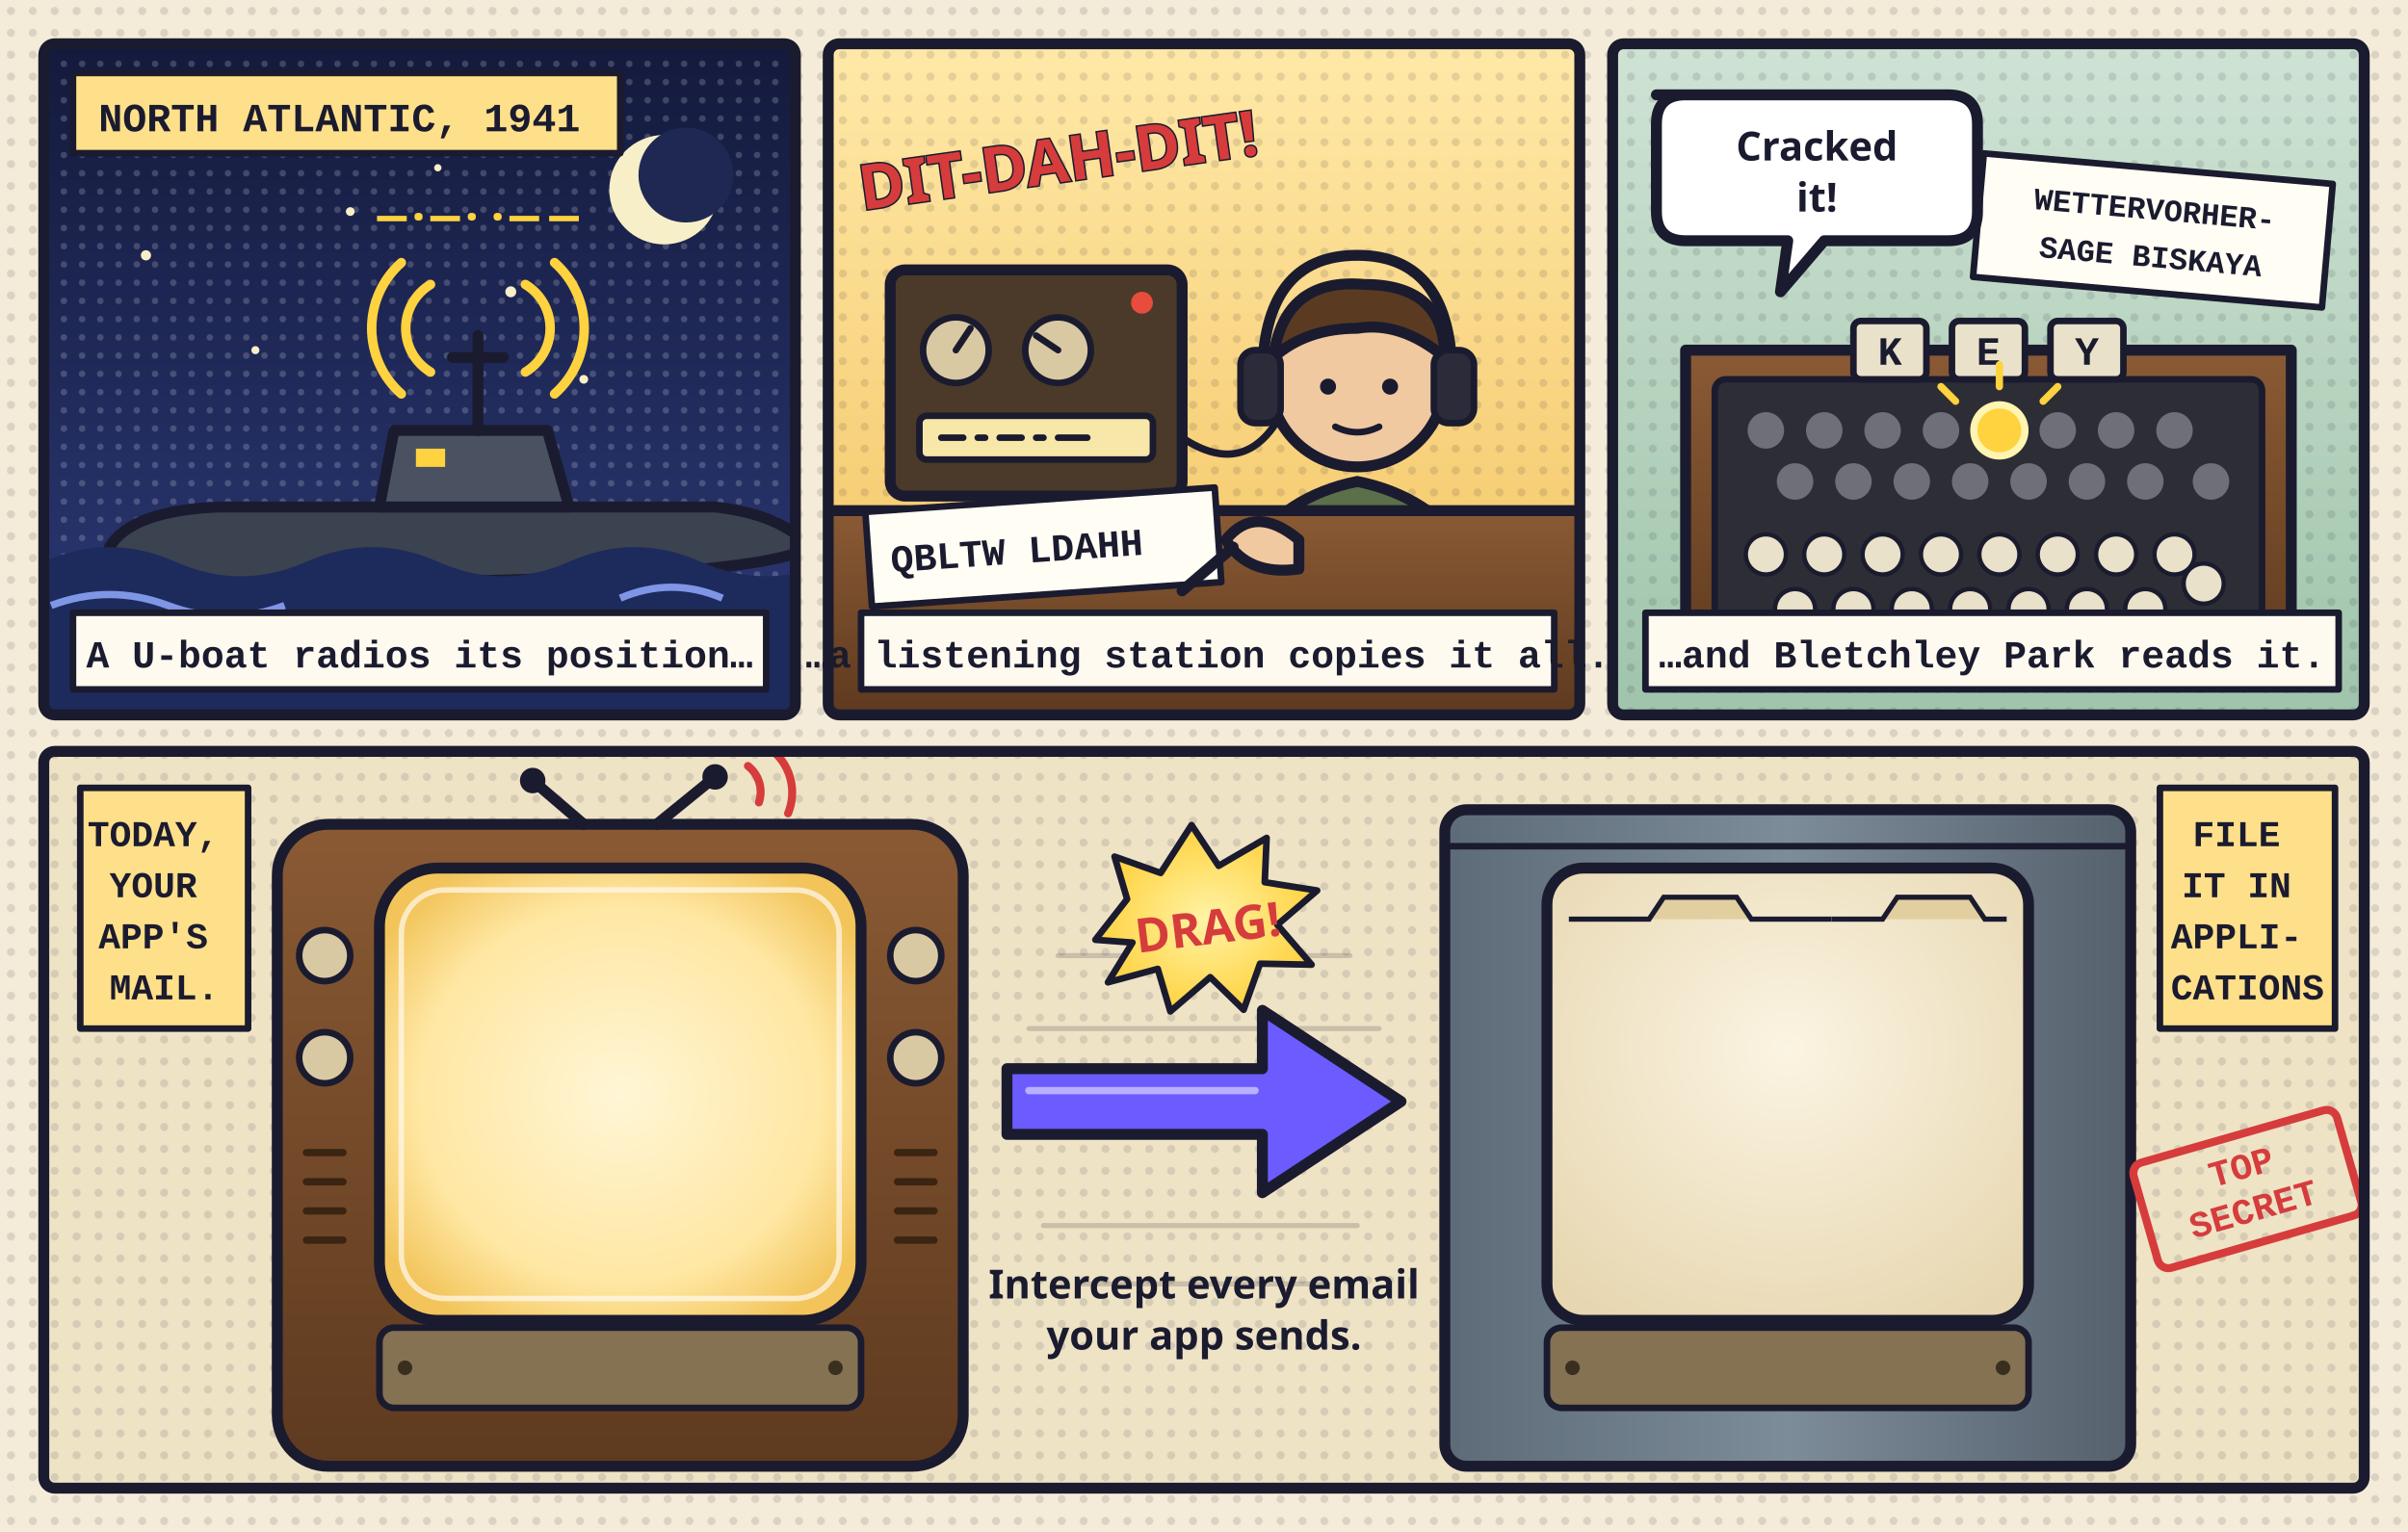
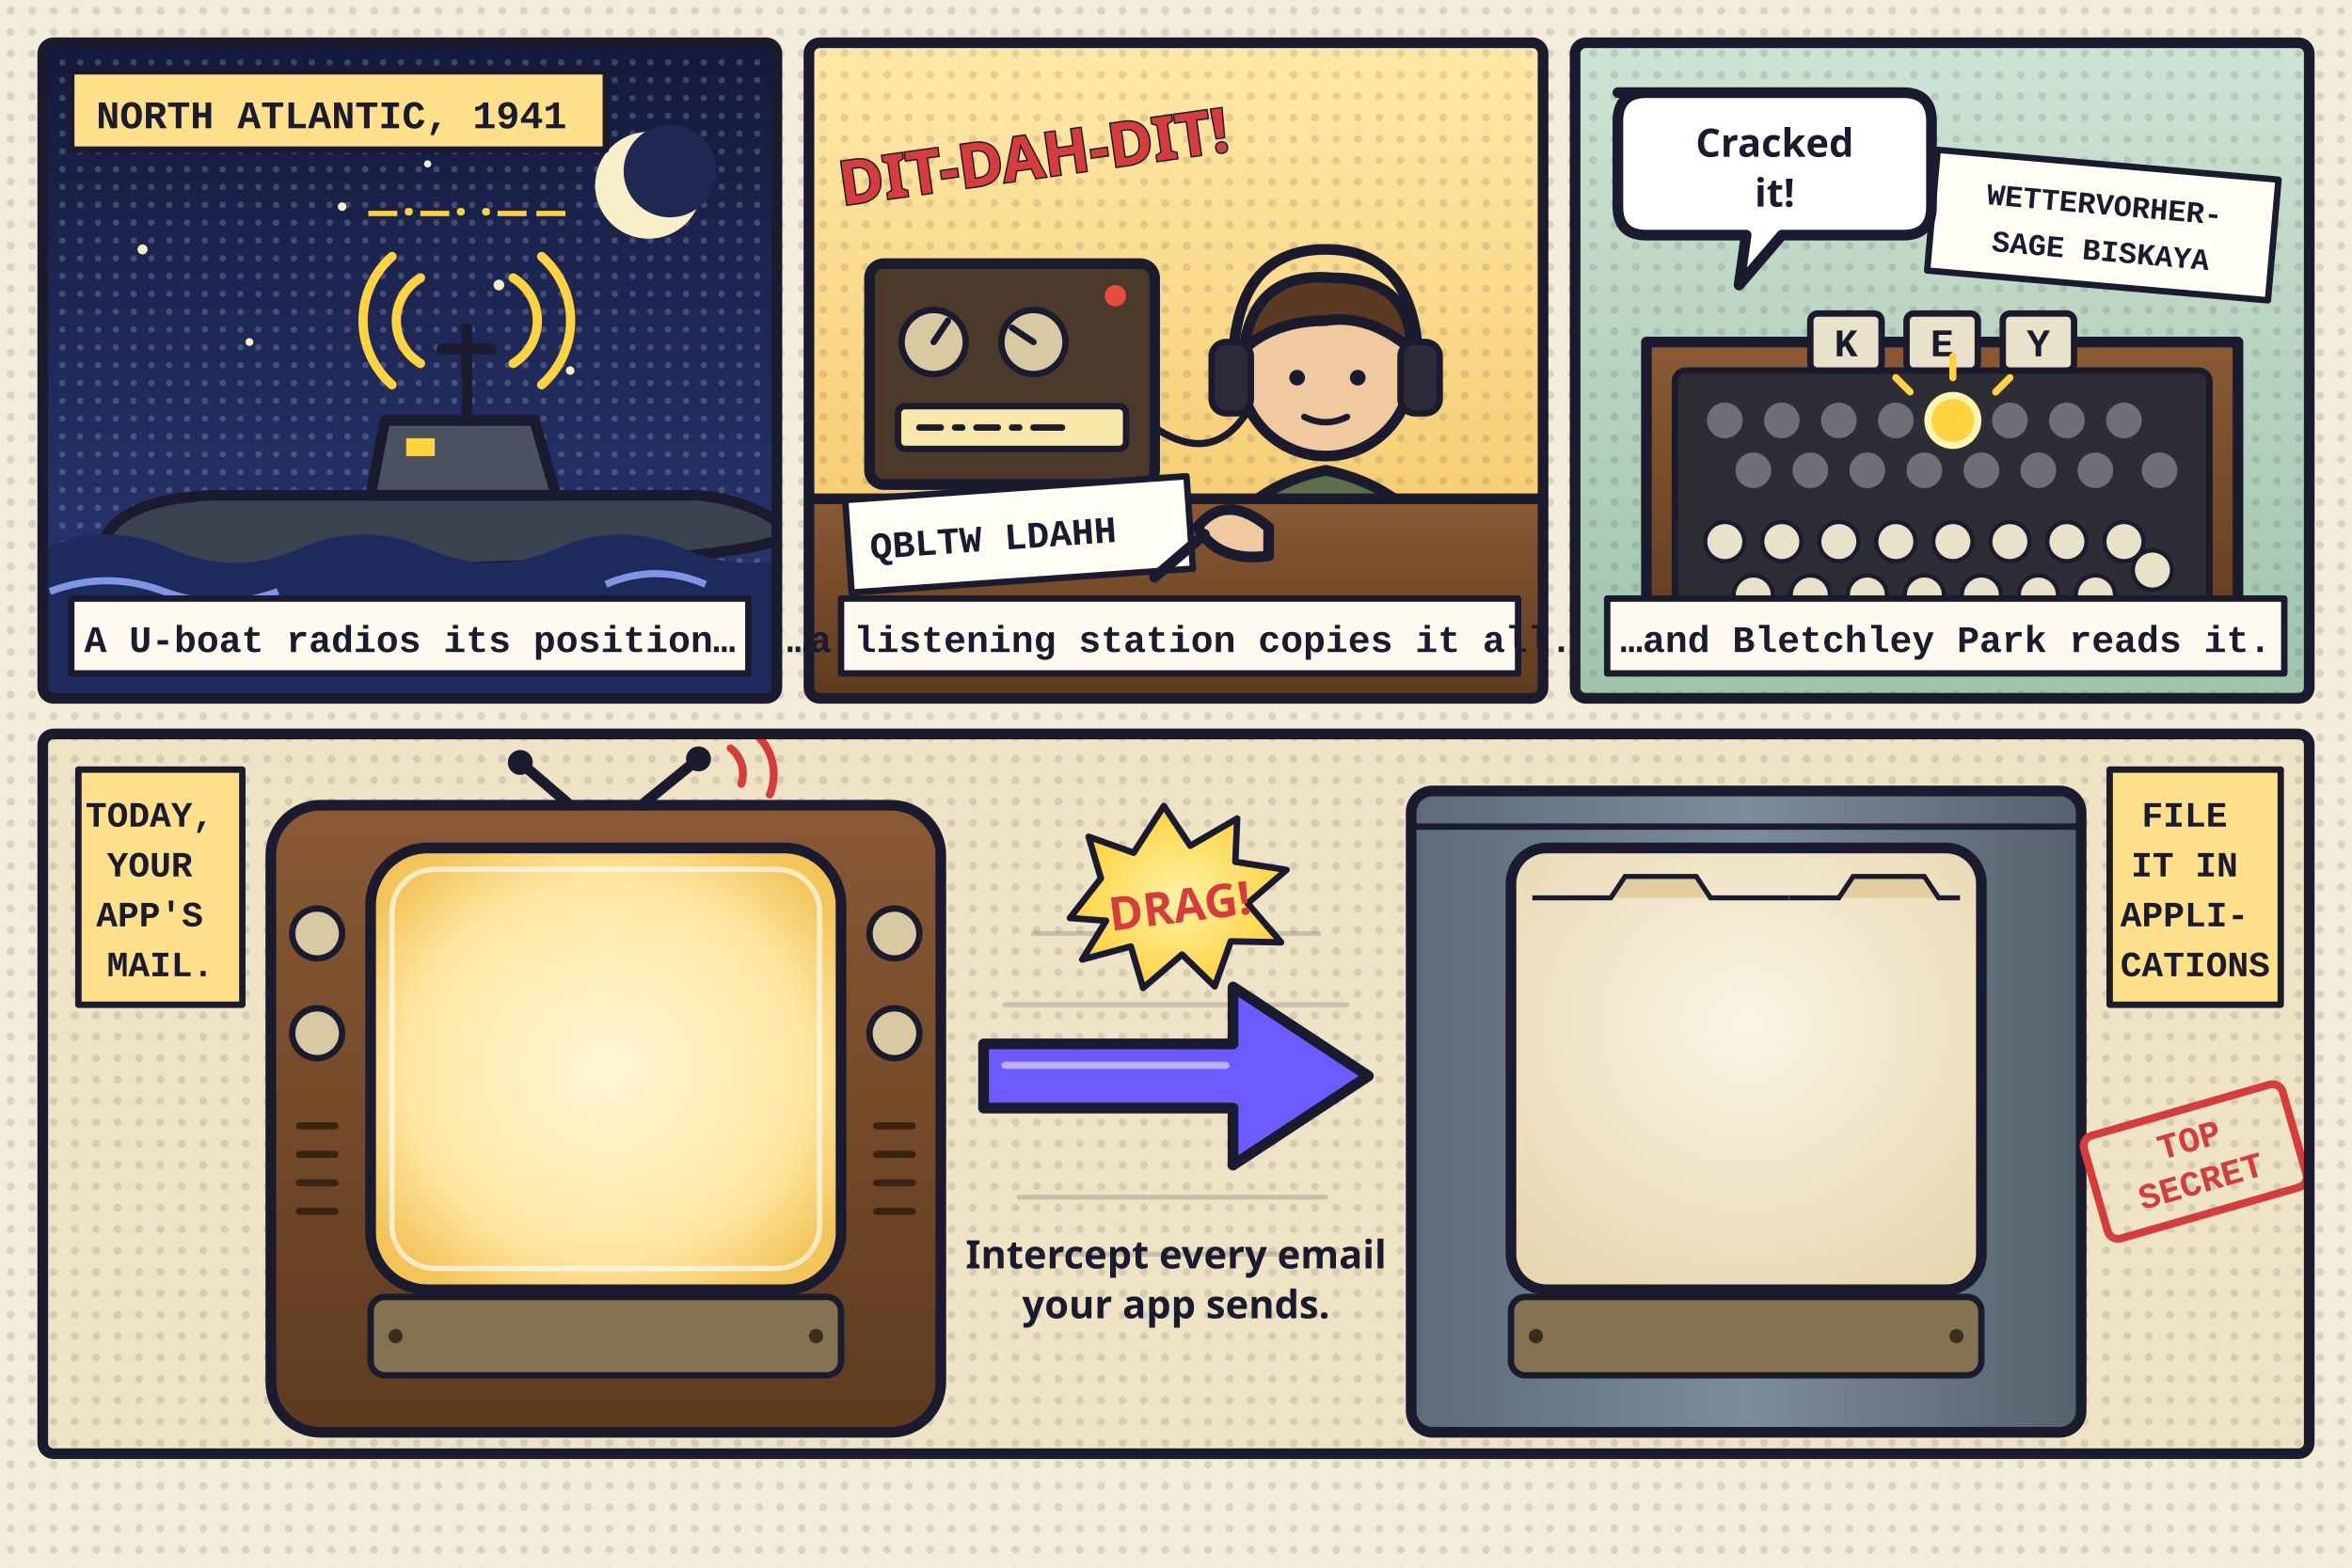
- <svg xmlns="http://www.w3.org/2000/svg" width="660" height="420" viewBox="0 0 660 420">
+ <svg xmlns="http://www.w3.org/2000/svg" width="660" height="440" viewBox="0 0 660 440">
  <defs>
    <pattern id="dots" width="6" height="6" patternUnits="userSpaceOnUse">
      <circle cx="3" cy="3" r="1.1" fill="#1b1b2f" opacity="0.12" />
    </pattern>
    <pattern id="dots-light" width="5" height="5" patternUnits="userSpaceOnUse">
      <circle cx="2.5" cy="2.5" r="0.9" fill="#ffffff" opacity="0.18" />
    </pattern>
    <linearGradient id="night" x1="0" y1="0" x2="0" y2="1">
      <stop offset="0" stop-color="#141a3c" />
      <stop offset="1" stop-color="#2c3a78" />
    </linearGradient>
    <linearGradient id="lamp" x1="0" y1="0" x2="0" y2="1">
      <stop offset="0" stop-color="#ffe9a8" />
      <stop offset="1" stop-color="#f3c25f" />
    </linearGradient>
    <linearGradient id="hut" x1="0" y1="0" x2="0" y2="1">
      <stop offset="0" stop-color="#cfe3d4" />
      <stop offset="1" stop-color="#9fc4ab" />
    </linearGradient>
    <linearGradient id="wood" x1="0" y1="0" x2="0" y2="1">
      <stop offset="0" stop-color="#8a5a34" />
      <stop offset="1" stop-color="#5e3a1f" />
    </linearGradient>
    <linearGradient id="steel" x1="0" y1="0" x2="1" y2="0">
      <stop offset="0" stop-color="#5d6b78" />
      <stop offset="0.5" stop-color="#7d8c99" />
      <stop offset="1" stop-color="#55616d" />
    </linearGradient>
    <radialGradient id="glow" cx="0.5" cy="0.5" r="0.6">
      <stop offset="0" stop-color="#fff6d6" />
      <stop offset="0.7" stop-color="#ffe7a3" />
      <stop offset="1" stop-color="#f2c45a" />
    </radialGradient>
    <radialGradient id="drawer" cx="0.5" cy="0.4" r="0.7">
      <stop offset="0" stop-color="#fbf4e2" />
      <stop offset="1" stop-color="#e7d7b1" />
    </radialGradient>
    <radialGradient id="burst" cx="0.5" cy="0.5" r="0.5">
      <stop offset="0" stop-color="#fff3a6" />
      <stop offset="1" stop-color="#ffd23f" />
    </radialGradient>
    <style>
      .ink { stroke: #1b1b2f; stroke-width: 3; stroke-linejoin: round; stroke-linecap: round; }
      .thin { stroke: #1b1b2f; stroke-width: 1.8; stroke-linejoin: round; stroke-linecap: round; }
      .caption { font-family: "American Typewriter", "Courier New", serif; font-weight: 600; fill: #1b1b2f; }
      .comic { font-family: "Chalkboard SE", "Comic Sans MS", sans-serif; font-weight: 700; fill: #1b1b2f; }
      .mono { font-family: "American Typewriter", "Courier New", monospace; fill: #1b1b2f; }
    </style>
  </defs>
-   <rect width="660" height="420" fill="#f4ecd8" />
-   <rect width="660" height="420" fill="url(#dots)" />
+   <rect width="660" height="440" fill="#f4ecd8" />
+   <rect width="660" height="440" fill="url(#dots)" />
  <g>
    <clipPath id="p1">
      <rect x="12" y="12" width="206" height="184" rx="3" />
    </clipPath>
    <g clip-path="url(#p1)">
      <rect x="12" y="12" width="206" height="184" fill="url(#night)" />
      <rect x="12" y="12" width="206" height="184" fill="url(#dots-light)" />
      <circle cx="182" cy="52" r="15" fill="#f6efc8" />
      <circle cx="188" cy="48" r="13" fill="#1f2853" />
      <g fill="#f6efc8">
        <circle cx="40" cy="70" r="1.4" />
        <circle cx="96" cy="58" r="1.2" />
        <circle cx="140" cy="80" r="1.5" />
        <circle cx="70" cy="96" r="1.1" />
        <circle cx="160" cy="104" r="1.2" />
        <circle cx="120" cy="46" r="1" />
      </g>
      <g fill="none" stroke="#ffd23f" stroke-width="2.6" stroke-linecap="round">
        <path d="M118 102 a14 14 0 0 1 0 -24" />
        <path d="M110 108 a24 24 0 0 1 0 -36" />
        <path d="M144 102 a14 14 0 0 0 0 -24" />
        <path d="M152 108 a24 24 0 0 0 0 -36" />
      </g>
      <text x="131" y="64" text-anchor="middle" class="comic" font-size="13" fill="#ffd23f" style="fill:#ffd23f">−·−· ·−−</text>
      <path class="ink" fill="#3b4250" d="M30 150 Q36 140 60 139 L196 139 Q214 141 222 150 Q206 160 60 160 Q36 159 30 150 Z" />
      <path class="ink" fill="#4a5262" d="M104 139 L108 118 L150 118 L156 139 Z" />
      <path class="ink" fill="none" d="M131 118 L131 92 M124 98 L138 98" />
      <rect x="114" y="123" width="8" height="5" fill="#ffd23f" />
      <path fill="#1d2a5c" d="M12 154 Q30 146 48 154 T84 154 T120 154 T156 154 T192 154 T228 154 V196 H12 Z" />
      <path fill="none" stroke="#7f95e6" stroke-width="2" d="M14 166 Q30 160 46 166 T78 166 M100 176 Q116 170 132 176 T164 176 M170 164 Q184 158 198 164" />
    </g>
    <rect x="12" y="12" width="206" height="184" rx="3" fill="none" class="ink" />
    <rect x="20" y="20" width="150" height="22" fill="#ffe08a" class="thin" />
    <text x="27" y="36" class="caption" font-size="11">NORTH ATLANTIC, 1941</text>
    <rect x="20" y="168" width="190" height="21" fill="#fffaf0" class="thin" />
    <text x="115" y="183" text-anchor="middle" class="caption" font-size="10.5">A U-boat radios its position…</text>
  </g>
  <g>
    <clipPath id="p2">
      <rect x="227" y="12" width="206" height="184" rx="3" />
    </clipPath>
    <g clip-path="url(#p2)">
      <rect x="227" y="12" width="206" height="184" fill="url(#lamp)" />
      <rect x="227" y="12" width="206" height="184" fill="url(#dots)" />
      <rect x="244" y="74" width="80" height="62" rx="4" fill="#4b3a2a" class="ink" />
      <circle cx="262" cy="96" r="9" fill="#d9c9a3" class="thin" />
      <path class="thin" d="M262 96 L266 90" />
      <circle cx="290" cy="96" r="9" fill="#d9c9a3" class="thin" />
      <path class="thin" d="M290 96 L284 92" />
      <rect x="252" y="114" width="64" height="12" rx="2" fill="#f7e7a8" class="thin" />
      <path class="thin" d="M258 120 h6 M268 120 h2 M274 120 h6 M284 120 h2 M290 120 h8" stroke="#c0392b" />
      <circle cx="313" cy="83" r="3" fill="#e74c3c" />
      <path fill="none" stroke="#1b1b2f" stroke-width="2" d="M324 120 Q342 132 352 112" />
      <path class="ink" fill="#5b6f4a" d="M330 196 Q332 140 372 132 Q412 140 416 196 Z" />
      <circle cx="372" cy="104" r="24" fill="#f0c9a0" class="ink" />
      <path class="ink" fill="#5a3b22" d="M349 98 Q352 76 374 78 Q396 78 396 98 Q384 88 372 90 Q358 90 349 98 Z" />
      <path class="ink" fill="none" d="M346 104 Q346 70 372 70 Q398 70 398 104" />
      <rect x="340" y="96" width="11" height="20" rx="4" fill="#2b2b3a" class="thin" />
      <rect x="393" y="96" width="11" height="20" rx="4" fill="#2b2b3a" class="thin" />
      <circle cx="364" cy="106" r="2.2" fill="#1b1b2f" />
      <circle cx="381" cy="106" r="2.2" fill="#1b1b2f" />
      <path class="thin" fill="none" d="M366 117 Q372 120 378 117" />
      <rect x="227" y="140" width="206" height="56" fill="url(#wood)" />
      <path class="ink" d="M227 140 H433" />
      <g transform="rotate(-4 300 150)">
        <rect x="238" y="136" width="96" height="26" fill="#fffdf4" class="thin" />
        <text x="244" y="153" class="mono" font-size="10.5" font-weight="700">QBLTW LDAHH</text>
      </g>
      <path class="ink" fill="#f0c9a0" d="M356 148 Q344 138 336 148 Q342 158 356 156 Z" />
      <path class="ink" stroke="#c0392b" d="M338 150 L324 162" />
    </g>
    <rect x="227" y="12" width="206" height="184" rx="3" fill="none" class="ink" />
    <g transform="rotate(-8 290 44)">
      <text x="290" y="50" text-anchor="middle" class="comic" font-size="17" style="fill:#d63c3c;stroke:#1b1b2f;stroke-width:0.8;paint-order:stroke">DIT-DAH-DIT!</text>
    </g>
    <rect x="236" y="168" width="190" height="21" fill="#fffaf0" class="thin" />
    <text x="331" y="183" text-anchor="middle" class="caption" font-size="10.5">…a listening station copies it all.</text>
  </g>
  <g>
    <clipPath id="p3">
      <rect x="442" y="12" width="206" height="184" rx="3" />
    </clipPath>
    <g clip-path="url(#p3)">
      <rect x="442" y="12" width="206" height="184" fill="url(#hut)" />
      <rect x="442" y="12" width="206" height="184" fill="url(#dots)" />
      <path class="ink" fill="url(#wood)" d="M462 96 H628 V188 H462 Z" />
      <rect x="470" y="104" width="150" height="76" rx="3" fill="#2d2d36" class="thin" />
      <g class="thin">
        <rect x="508" y="88" width="20" height="16" rx="2" fill="#e9e1c9" />
        <rect x="535" y="88" width="20" height="16" rx="2" fill="#e9e1c9" />
        <rect x="562" y="88" width="20" height="16" rx="2" fill="#e9e1c9" />
      </g>
      <g class="mono" font-size="11" font-weight="700" text-anchor="middle">
        <text x="518" y="100">K</text>
        <text x="545" y="100">E</text>
        <text x="572" y="100">Y</text>
      </g>
      <g fill="#6f6f7a">
        <circle cx="484" cy="118" r="5" />
        <circle cx="500" cy="118" r="5" />
        <circle cx="516" cy="118" r="5" />
        <circle cx="532" cy="118" r="5" />
        <circle cx="564" cy="118" r="5" />
        <circle cx="580" cy="118" r="5" />
        <circle cx="596" cy="118" r="5" />
        <circle cx="606" cy="132" r="5" />
        <circle cx="492" cy="132" r="5" />
        <circle cx="508" cy="132" r="5" />
        <circle cx="524" cy="132" r="5" />
        <circle cx="540" cy="132" r="5" />
        <circle cx="556" cy="132" r="5" />
        <circle cx="572" cy="132" r="5" />
        <circle cx="588" cy="132" r="5" />
      </g>
      <circle cx="548" cy="118" r="7" fill="#ffd23f" stroke="#fff4b0" stroke-width="2" />
      <g fill="none" stroke="#ffd23f" stroke-width="2" stroke-linecap="round">
        <path d="M548 106 V100 M560 110 L564 106 M536 110 L532 106" />
      </g>
      <g fill="#e9e1c9" stroke="#1b1b2f" stroke-width="1.2">
        <circle cx="484" cy="152" r="5.5" />
        <circle cx="500" cy="152" r="5.5" />
        <circle cx="516" cy="152" r="5.5" />
        <circle cx="532" cy="152" r="5.5" />
        <circle cx="548" cy="152" r="5.5" />
        <circle cx="564" cy="152" r="5.5" />
        <circle cx="580" cy="152" r="5.5" />
        <circle cx="596" cy="152" r="5.5" />
        <circle cx="492" cy="167" r="5.5" />
        <circle cx="508" cy="167" r="5.5" />
        <circle cx="524" cy="167" r="5.5" />
        <circle cx="540" cy="167" r="5.5" />
        <circle cx="556" cy="167" r="5.5" />
        <circle cx="572" cy="167" r="5.5" />
        <circle cx="588" cy="167" r="5.5" />
        <circle cx="604" cy="160" r="5.5" />
      </g>
      <g transform="rotate(5 588 64)">
        <rect x="542" y="46" width="96" height="34" fill="#fffdf4" class="thin" />
        <text x="590" y="60" text-anchor="middle" class="mono" font-size="8.5" font-weight="700">WETTERVORHER-</text>
        <text x="590" y="73" text-anchor="middle" class="mono" font-size="8.5" font-weight="700">SAGE BISKAYA</text>
      </g>
    </g>
    <rect x="442" y="12" width="206" height="184" rx="3" fill="none" class="ink" />
    <path class="ink" fill="#ffffff" d="M454 26 H534 Q542 26 542 34 V58 Q542 66 534 66 H500 L488 80 L490 66 H462 Q454 66 454 58 V34 Q454 26 462 26 Z" />
    <text x="498" y="44" text-anchor="middle" class="comic" font-size="11">Cracked</text>
    <text x="498" y="58" text-anchor="middle" class="comic" font-size="11">it!</text>
    <rect x="451" y="168" width="190" height="21" fill="#fffaf0" class="thin" />
    <text x="546" y="183" text-anchor="middle" class="caption" font-size="10.5">…and Bletchley Park reads it.</text>
  </g>
  <g>
    <rect x="12" y="206" width="636" height="202" rx="3" fill="#efe3c6" />
    <rect x="12" y="206" width="636" height="202" rx="3" fill="url(#dots)" />
    <g stroke="#1b1b2f" stroke-width="1.4" opacity="0.18" stroke-linecap="round">
      <path d="M290 262 H370" />
      <path d="M282 282 H378" />
      <path d="M286 336 H372" />
      <path d="M296 352 H364" />
    </g>
    <rect x="76" y="226" width="188" height="176" rx="14" fill="url(#wood)" class="ink" />
    <path class="ink" fill="none" d="M160 226 L146 214 M180 226 L196 213" />
    <circle cx="146" cy="214" r="3.5" fill="#1b1b2f" />
    <circle cx="196" cy="213" r="3.5" fill="#1b1b2f" />
    <g fill="none" stroke="#d63c3c" stroke-width="2.2" stroke-linecap="round">
      <path d="M205 210 a9 9 0 0 1 3 10" />
      <path d="M212 206 a15 15 0 0 1 4 17" />
    </g>
    <rect x="104" y="238" width="132" height="124" rx="16" fill="url(#glow)" stroke="#1b1b2f" stroke-width="3" />
    <rect x="110" y="244" width="120" height="112" rx="12" fill="none" stroke="#fffaf0" stroke-width="1.5" opacity="0.7" />
    <circle cx="89" cy="262" r="7" fill="#d9c9a3" class="thin" />
    <circle cx="89" cy="290" r="7" fill="#d9c9a3" class="thin" />
    <circle cx="251" cy="262" r="7" fill="#d9c9a3" class="thin" />
    <circle cx="251" cy="290" r="7" fill="#d9c9a3" class="thin" />
    <g stroke="#3a2412" stroke-width="2" stroke-linecap="round">
      <path d="M84 316 H94 M84 324 H94 M84 332 H94 M84 340 H94" />
      <path d="M246 316 H256 M246 324 H256 M246 332 H256 M246 340 H256" />
    </g>
    <rect x="104" y="364" width="132" height="22" rx="4" fill="#857252" class="thin" />
    <circle cx="111" cy="375" r="2" fill="#3a2f1e" />
    <circle cx="229" cy="375" r="2" fill="#3a2f1e" />
    <rect x="396" y="222" width="188" height="180" rx="6" fill="url(#steel)" class="ink" />
    <path class="thin" fill="none" d="M396 232 H584" />
    <rect x="424" y="238" width="132" height="124" rx="10" fill="url(#drawer)" stroke="#1b1b2f" stroke-width="3" />
    <g fill="#e2cf9f" stroke="#1b1b2f" stroke-width="1.4">
      <path d="M430 252 h22 l4 -6 h20 l4 6 h22" />
      <path d="M502 252 h14 l4 -6 h20 l4 6 h6" />
    </g>
    <g transform="rotate(-16 616 326)">
      <rect x="587" y="311" width="58" height="30" rx="3" fill="none" stroke="#d63c3c" stroke-width="2.2" />
      <text x="616" y="323" text-anchor="middle" font-family="American Typewriter, Courier New" font-weight="700" font-size="10" fill="#d63c3c">TOP</text>
      <text x="616" y="335" text-anchor="middle" font-family="American Typewriter, Courier New" font-weight="700" font-size="10" fill="#d63c3c">SECRET</text>
    </g>
    <rect x="424" y="364" width="132" height="22" rx="4" fill="#857252" class="thin" />
    <circle cx="431" cy="375" r="2" fill="#3a2f1e" />
    <circle cx="549" cy="375" r="2" fill="#3a2f1e" />
    <path class="ink" fill="#6c5cff" d="M276 293 H346 V277 L384 302 L346 327 V311 H276 Z" />
    <path fill="none" stroke="#b9b0ff" stroke-width="2" stroke-linecap="round" d="M282 299 H344" />
    <g transform="rotate(-7 330 254)">
      <path class="thin" fill="url(#burst)" d="M300 254 L310 244 L308 232 L320 238 L330 226 L336 238 L350 232 L348 244 L362 248 L350 256 L358 268 L344 266 L338 278 L330 268 L318 276 L316 264 L302 266 L310 256 Z" />
      <text x="331" y="259" text-anchor="middle" class="comic" font-size="13" style="fill:#d63c3c">DRAG!</text>
    </g>
    <rect x="22" y="216" width="46" height="66" fill="#ffe08a" class="thin" />
    <text class="caption" font-size="10" text-anchor="middle">
      <tspan x="45" y="232">TODAY,</tspan>
      <tspan x="45" y="246">YOUR</tspan>
      <tspan x="45" y="260">APP'S</tspan>
      <tspan x="45" y="274">MAIL.</tspan>
    </text>
    <rect x="592" y="216" width="48" height="66" fill="#ffe08a" class="thin" />
    <text class="caption" font-size="10" text-anchor="middle">
      <tspan x="616" y="232">FILE</tspan>
      <tspan x="616" y="246">IT IN</tspan>
      <tspan x="616" y="260">APPLI-</tspan>
      <tspan x="616" y="274">CATIONS</tspan>
    </text>
    <text x="330" y="356" text-anchor="middle" class="comic" font-size="11">Intercept every email</text>
    <text x="330" y="370" text-anchor="middle" class="comic" font-size="11">your app sends.</text>
  </g>
  <rect x="12" y="206" width="636" height="202" rx="3" fill="none" class="ink" />
</svg>
